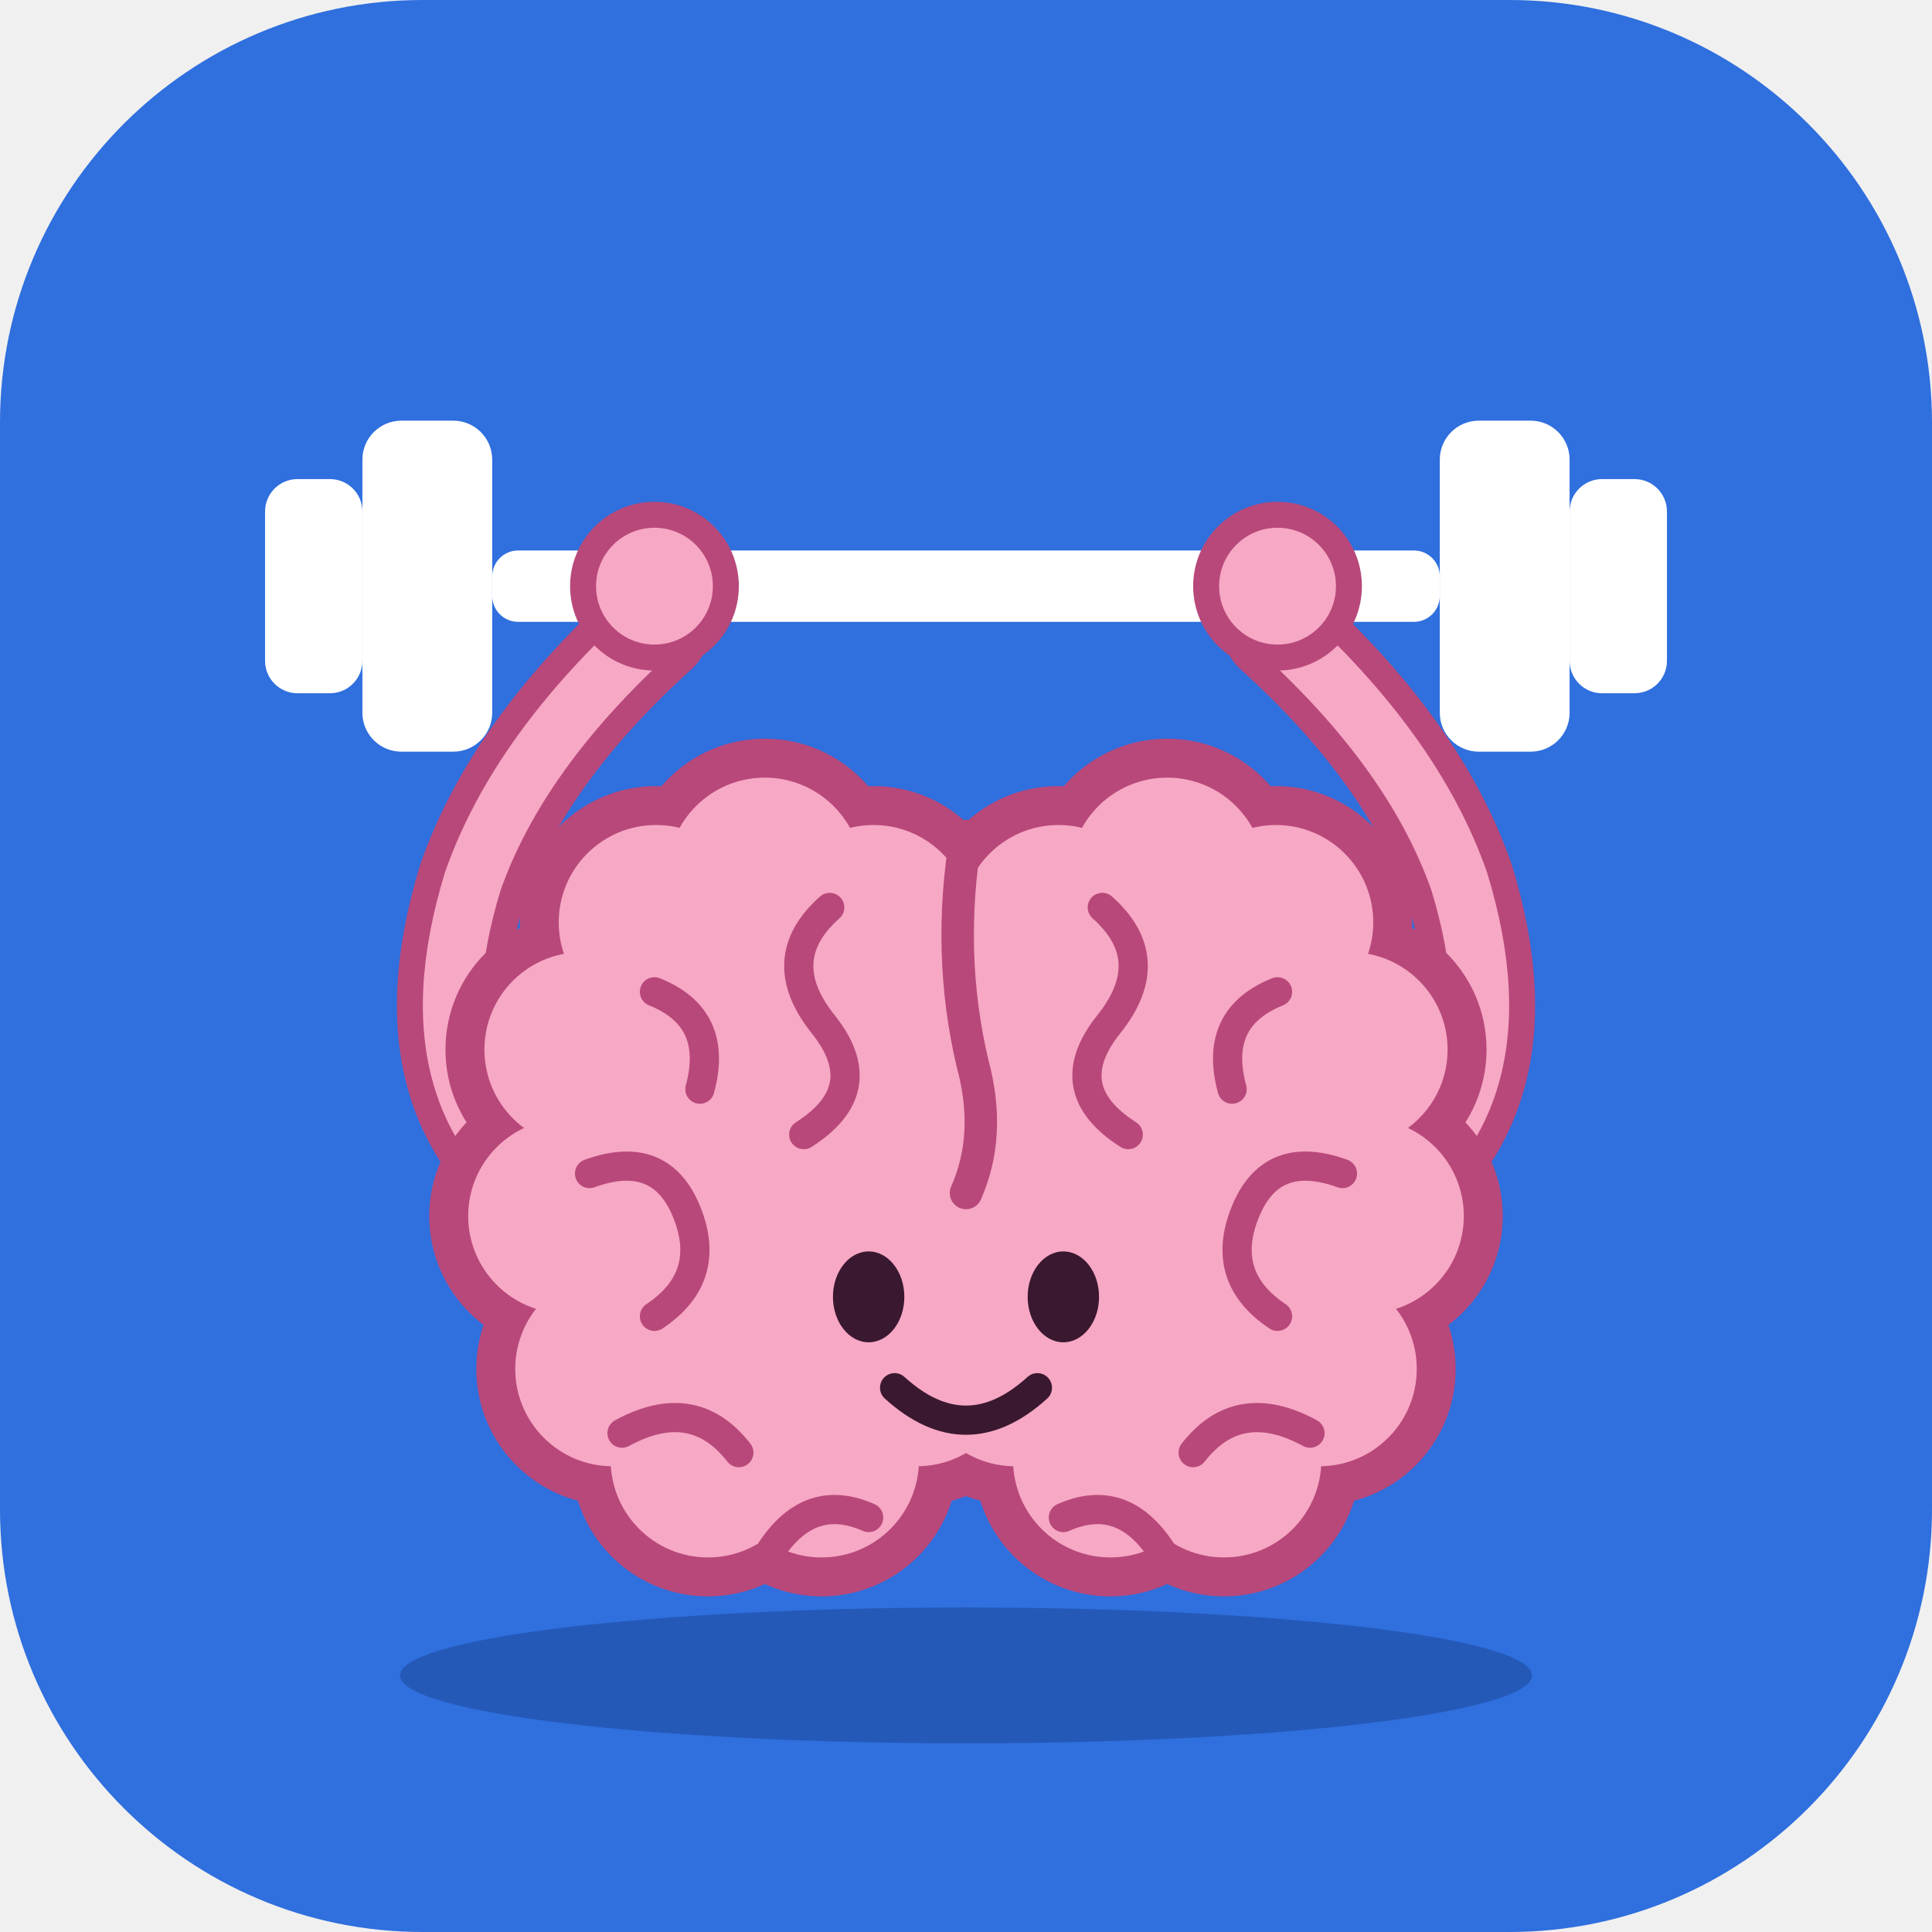
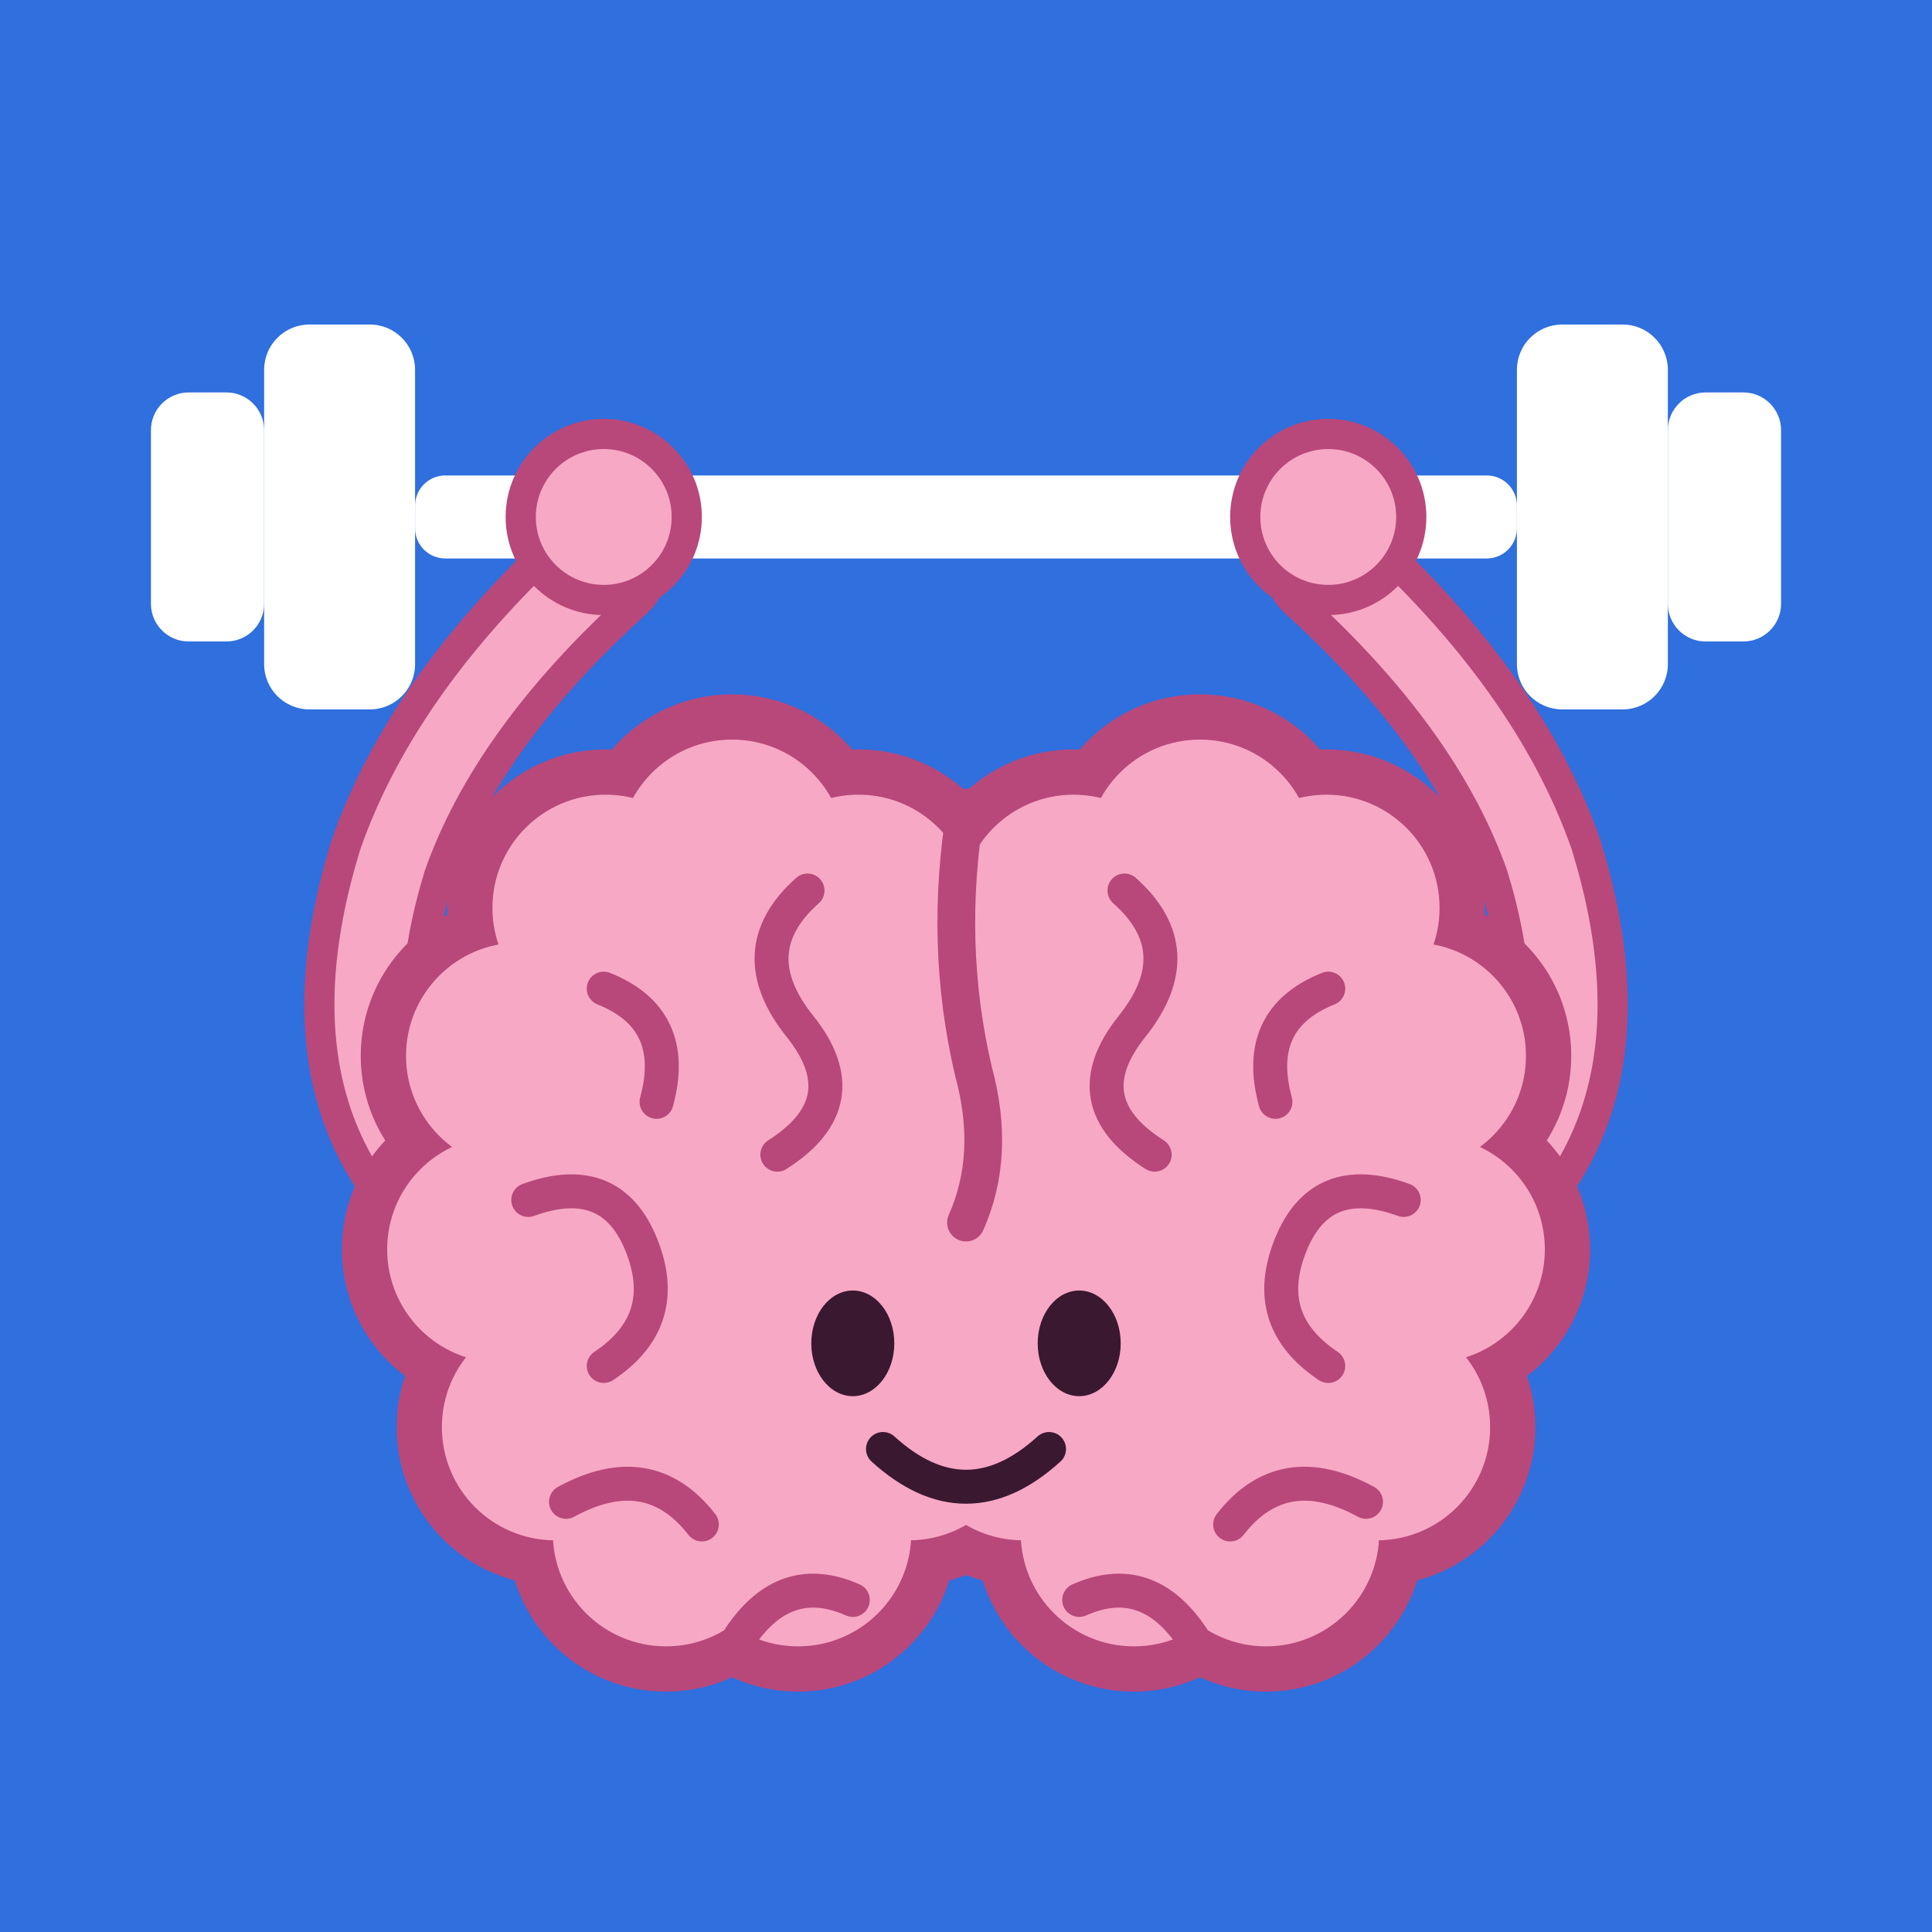
<svg xmlns="http://www.w3.org/2000/svg" viewBox="0 0 512 512" width="512" height="512">
-   <rect width="512" height="512" rx="112" fill="#2f6fde" />
-   <ellipse cx="256" cy="444" rx="150" ry="18" fill="#2459b8" />
-   <g transform="translate(256 268) scale(0.86) translate(-256 -268)">
-     <g fill="none" stroke="#b8487a" stroke-width="34" stroke-linecap="round" stroke-linejoin="round">
-       <path d="M136 330 Q82 300 104 228 Q118 188 160 150" />
-       <path d="M376 330 Q430 300 408 228 Q394 188 352 150" />
-     </g>
-     <g fill="none" stroke="#f7a8c4" stroke-width="18" stroke-linecap="round" stroke-linejoin="round">
-       <path d="M136 330 Q82 300 104 228 Q118 188 160 150" />
-       <path d="M376 330 Q430 300 408 228 Q394 188 352 150" />
-     </g>
-     <g fill="#fff">
-       <rect x="110" y="126" width="292" height="22" rx="8" />
-       <rect x="70" y="86" width="40" height="102" rx="12" />
-       <rect x="40" y="104" width="30" height="66" rx="10" />
-       <rect x="402" y="86" width="40" height="102" rx="12" />
-       <rect x="442" y="104" width="30" height="66" rx="10" />
-     </g>
-     <g fill="#f7a8c4" stroke="#b8487a" stroke-width="8">
-       <circle cx="160" cy="137" r="22" />
-       <circle cx="352" cy="137" r="22" />
-     </g>
-     <g fill="#b8487a">
-       <circle cx="194.0" cy="226.0" r="42" />
-       <circle cx="227.5" cy="240.6" r="42" />
-       <circle cx="250.4" cy="279.8" r="42" />
-       <circle cx="255.4" cy="331.1" r="42" />
-       <circle cx="240.9" cy="378.2" r="42" />
-       <circle cx="211.5" cy="406.3" r="42" />
-       <circle cx="176.5" cy="406.3" r="42" />
-       <circle cx="147.1" cy="378.2" r="42" />
-       <circle cx="132.6" cy="331.1" r="42" />
-       <circle cx="137.6" cy="279.8" r="42" />
-       <circle cx="160.5" cy="240.6" r="42" />
-       <circle cx="318.0" cy="226.0" r="42" />
-       <circle cx="351.5" cy="240.6" r="42" />
-       <circle cx="374.4" cy="279.8" r="42" />
-       <circle cx="379.4" cy="331.1" r="42" />
-       <circle cx="364.9" cy="378.2" r="42" />
-       <circle cx="335.5" cy="406.3" r="42" />
-       <circle cx="300.5" cy="406.3" r="42" />
-       <circle cx="271.1" cy="378.2" r="42" />
-       <circle cx="256.6" cy="331.1" r="42" />
-       <circle cx="261.6" cy="279.8" r="42" />
-       <circle cx="284.5" cy="240.6" r="42" />
-     </g>
-     <g fill="#f7a8c4">
-       <circle cx="194.0" cy="226.0" r="30" />
-       <circle cx="227.5" cy="240.6" r="30" />
-       <circle cx="250.4" cy="279.8" r="30" />
-       <circle cx="255.4" cy="331.1" r="30" />
-       <circle cx="240.9" cy="378.2" r="30" />
-       <circle cx="211.5" cy="406.3" r="30" />
-       <circle cx="176.5" cy="406.3" r="30" />
-       <circle cx="147.1" cy="378.2" r="30" />
-       <circle cx="132.6" cy="331.1" r="30" />
-       <circle cx="137.6" cy="279.8" r="30" />
-       <circle cx="160.5" cy="240.6" r="30" />
-       <circle cx="318.0" cy="226.0" r="30" />
-       <circle cx="351.5" cy="240.6" r="30" />
-       <circle cx="374.4" cy="279.8" r="30" />
-       <circle cx="379.4" cy="331.1" r="30" />
-       <circle cx="364.9" cy="378.2" r="30" />
-       <circle cx="335.5" cy="406.3" r="30" />
-       <circle cx="300.5" cy="406.3" r="30" />
-       <circle cx="271.1" cy="378.2" r="30" />
-       <circle cx="256.6" cy="331.1" r="30" />
-       <circle cx="261.6" cy="279.8" r="30" />
-       <circle cx="284.5" cy="240.6" r="30" />
-       <ellipse cx="194" cy="318" rx="66" ry="96" />
-       <ellipse cx="318" cy="318" rx="66" ry="96" />
-     </g>
-     <path d="M256 214 Q250 250 258 284 Q264 306 256 324" fill="none" stroke="#b8487a" stroke-width="10" stroke-linecap="round" />
-     <g fill="none" stroke="#b8487a" stroke-width="9" stroke-linecap="round">
+   <rect width="512" height="512" fill="#2f6fde" />
+   <g fill="none" stroke="#b8487a" stroke-width="34" stroke-linecap="round" stroke-linejoin="round">
+     <path d="M136 330 Q82 300 104 228 Q118 188 160 150" />
+     <path d="M376 330 Q430 300 408 228 Q394 188 352 150" />
+   </g>
+   <g fill="none" stroke="#f7a8c4" stroke-width="18" stroke-linecap="round" stroke-linejoin="round">
+     <path d="M136 330 Q82 300 104 228 Q118 188 160 150" />
+     <path d="M376 330 Q430 300 408 228 Q394 188 352 150" />
+   </g>
+   <g fill="#fff">
+     <rect x="110" y="126" width="292" height="22" rx="8" />
+     <rect x="70" y="86" width="40" height="102" rx="12" />
+     <rect x="40" y="104" width="30" height="66" rx="10" />
+     <rect x="402" y="86" width="40" height="102" rx="12" />
+     <rect x="442" y="104" width="30" height="66" rx="10" />
+   </g>
+   <g fill="#f7a8c4" stroke="#b8487a" stroke-width="8">
+     <circle cx="160" cy="137" r="22" />
+     <circle cx="352" cy="137" r="22" />
+   </g>
+   <g fill="#b8487a">
+     <circle cx="194.0" cy="226.0" r="42" />
+     <circle cx="227.5" cy="240.6" r="42" />
+     <circle cx="250.4" cy="279.8" r="42" />
+     <circle cx="255.4" cy="331.1" r="42" />
+     <circle cx="240.9" cy="378.2" r="42" />
+     <circle cx="211.5" cy="406.3" r="42" />
+     <circle cx="176.5" cy="406.3" r="42" />
+     <circle cx="147.1" cy="378.2" r="42" />
+     <circle cx="132.6" cy="331.1" r="42" />
+     <circle cx="137.6" cy="279.8" r="42" />
+     <circle cx="160.5" cy="240.6" r="42" />
+     <circle cx="318.0" cy="226.0" r="42" />
+     <circle cx="351.5" cy="240.6" r="42" />
+     <circle cx="374.4" cy="279.8" r="42" />
+     <circle cx="379.4" cy="331.1" r="42" />
+     <circle cx="364.9" cy="378.2" r="42" />
+     <circle cx="335.5" cy="406.3" r="42" />
+     <circle cx="300.5" cy="406.3" r="42" />
+     <circle cx="271.1" cy="378.2" r="42" />
+     <circle cx="256.6" cy="331.1" r="42" />
+     <circle cx="261.6" cy="279.8" r="42" />
+     <circle cx="284.5" cy="240.6" r="42" />
+   </g>
+   <g fill="#f7a8c4">
+     <circle cx="194.0" cy="226.0" r="30" />
+     <circle cx="227.5" cy="240.6" r="30" />
+     <circle cx="250.4" cy="279.8" r="30" />
+     <circle cx="255.4" cy="331.1" r="30" />
+     <circle cx="240.9" cy="378.2" r="30" />
+     <circle cx="211.5" cy="406.3" r="30" />
+     <circle cx="176.5" cy="406.3" r="30" />
+     <circle cx="147.1" cy="378.2" r="30" />
+     <circle cx="132.6" cy="331.1" r="30" />
+     <circle cx="137.6" cy="279.8" r="30" />
+     <circle cx="160.5" cy="240.6" r="30" />
+     <circle cx="318.0" cy="226.0" r="30" />
+     <circle cx="351.5" cy="240.6" r="30" />
+     <circle cx="374.4" cy="279.8" r="30" />
+     <circle cx="379.4" cy="331.1" r="30" />
+     <circle cx="364.9" cy="378.2" r="30" />
+     <circle cx="335.5" cy="406.3" r="30" />
+     <circle cx="300.5" cy="406.3" r="30" />
+     <circle cx="271.1" cy="378.2" r="30" />
+     <circle cx="256.6" cy="331.1" r="30" />
+     <circle cx="261.6" cy="279.8" r="30" />
+     <circle cx="284.5" cy="240.6" r="30" />
+     <ellipse cx="194" cy="318" rx="66" ry="96" />
+     <ellipse cx="318" cy="318" rx="66" ry="96" />
+   </g>
+   <path d="M256 214 Q250 250 258 284 Q264 306 256 324" fill="none" stroke="#b8487a" stroke-width="10" stroke-linecap="round" />
+   <g fill="none" stroke="#b8487a" stroke-width="9" stroke-linecap="round">
+     <path d="M214 236 Q196 252 212 272 Q228 292 206 306" />
+     <path d="M160 262 Q180 270 174 292" />
+     <path d="M140 318 Q162 310 170 330 Q178 350 160 362" />
+     <path d="M150 398 Q172 386 186 404" />
+     <path d="M196 434 Q208 416 226 424" />
+     <g transform="translate(512 0) scale(-1 1)">
      <path d="M214 236 Q196 252 212 272 Q228 292 206 306" />
      <path d="M160 262 Q180 270 174 292" />
      <path d="M140 318 Q162 310 170 330 Q178 350 160 362" />
      <path d="M150 398 Q172 386 186 404" />
      <path d="M196 434 Q208 416 226 424" />
-       <g transform="translate(512 0) scale(-1 1)">
-         <path d="M214 236 Q196 252 212 272 Q228 292 206 306" />
-         <path d="M160 262 Q180 270 174 292" />
-         <path d="M140 318 Q162 310 170 330 Q178 350 160 362" />
-         <path d="M150 398 Q172 386 186 404" />
-         <path d="M196 434 Q208 416 226 424" />
-       </g>
    </g>
-     <g fill="#3a1830">
-       <ellipse cx="226" cy="356" rx="11" ry="14" />
-       <ellipse cx="286" cy="356" rx="11" ry="14" />
-     </g>
-     <path d="M234 384 Q256 404 278 384" fill="none" stroke="#3a1830" stroke-width="9" stroke-linecap="round" />
  </g>
+   <g fill="#3a1830">
+     <ellipse cx="226" cy="356" rx="11" ry="14" />
+     <ellipse cx="286" cy="356" rx="11" ry="14" />
+   </g>
+   <path d="M234 384 Q256 404 278 384" fill="none" stroke="#3a1830" stroke-width="9" stroke-linecap="round" />
</svg>
